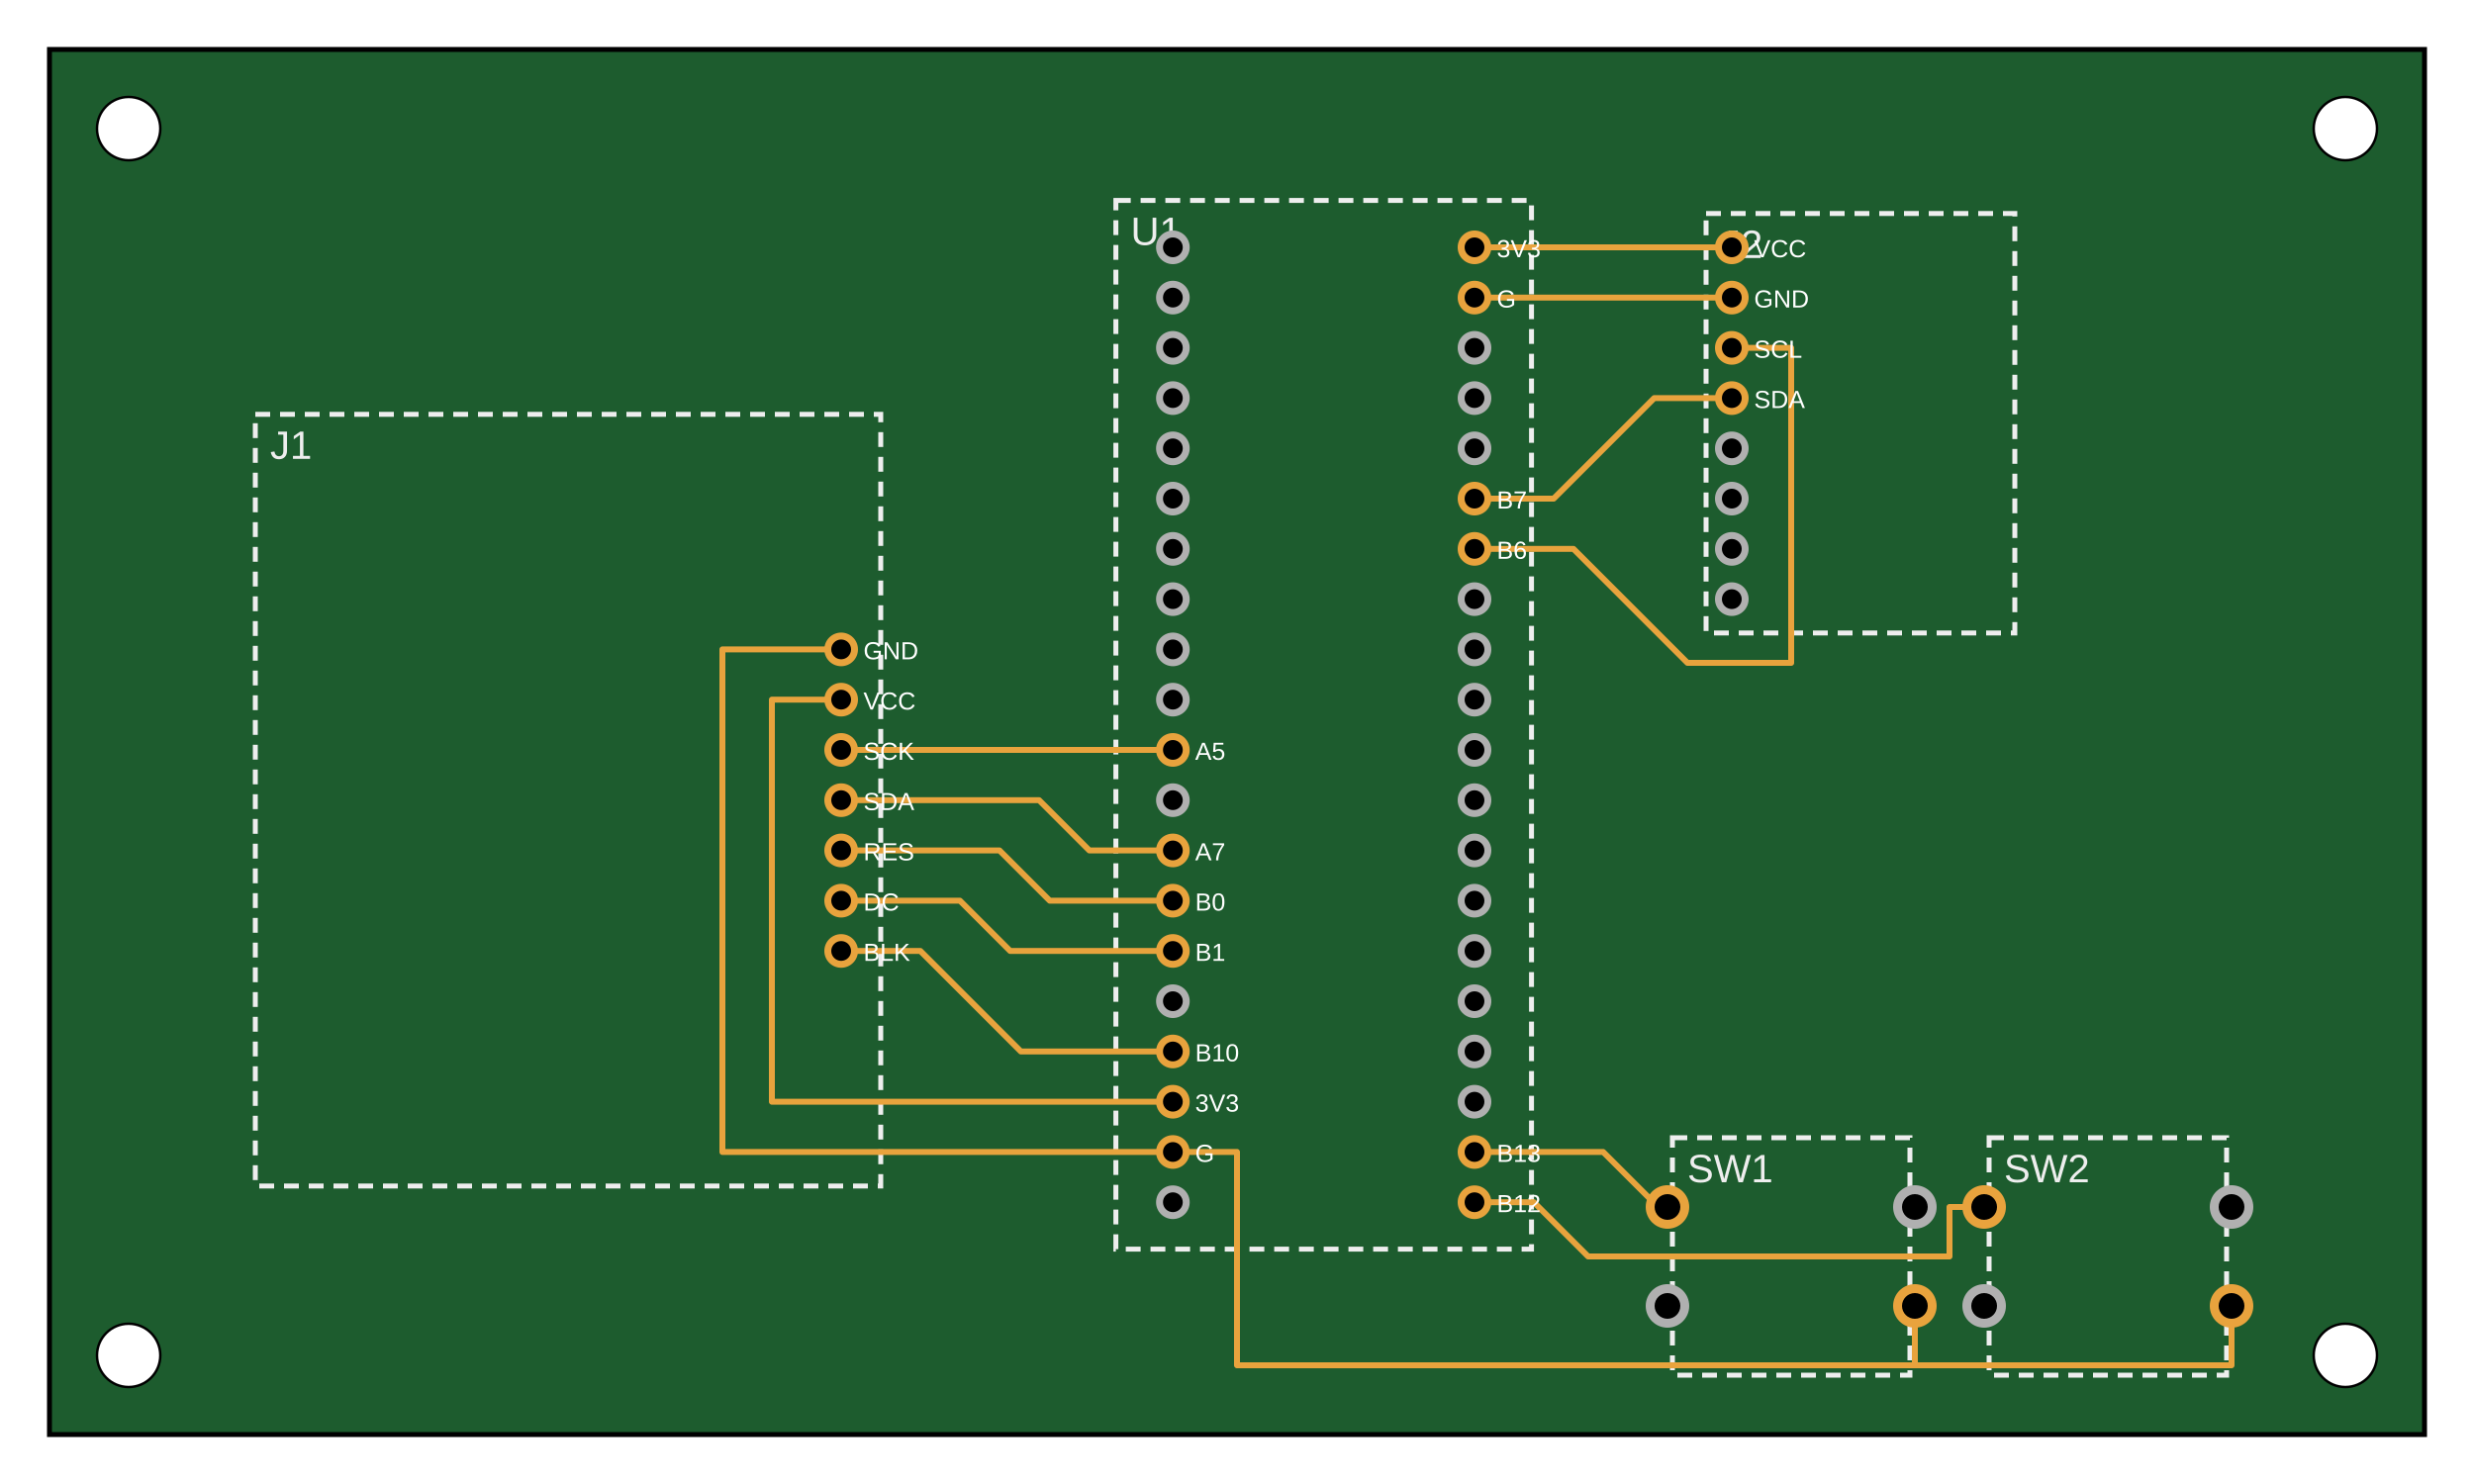
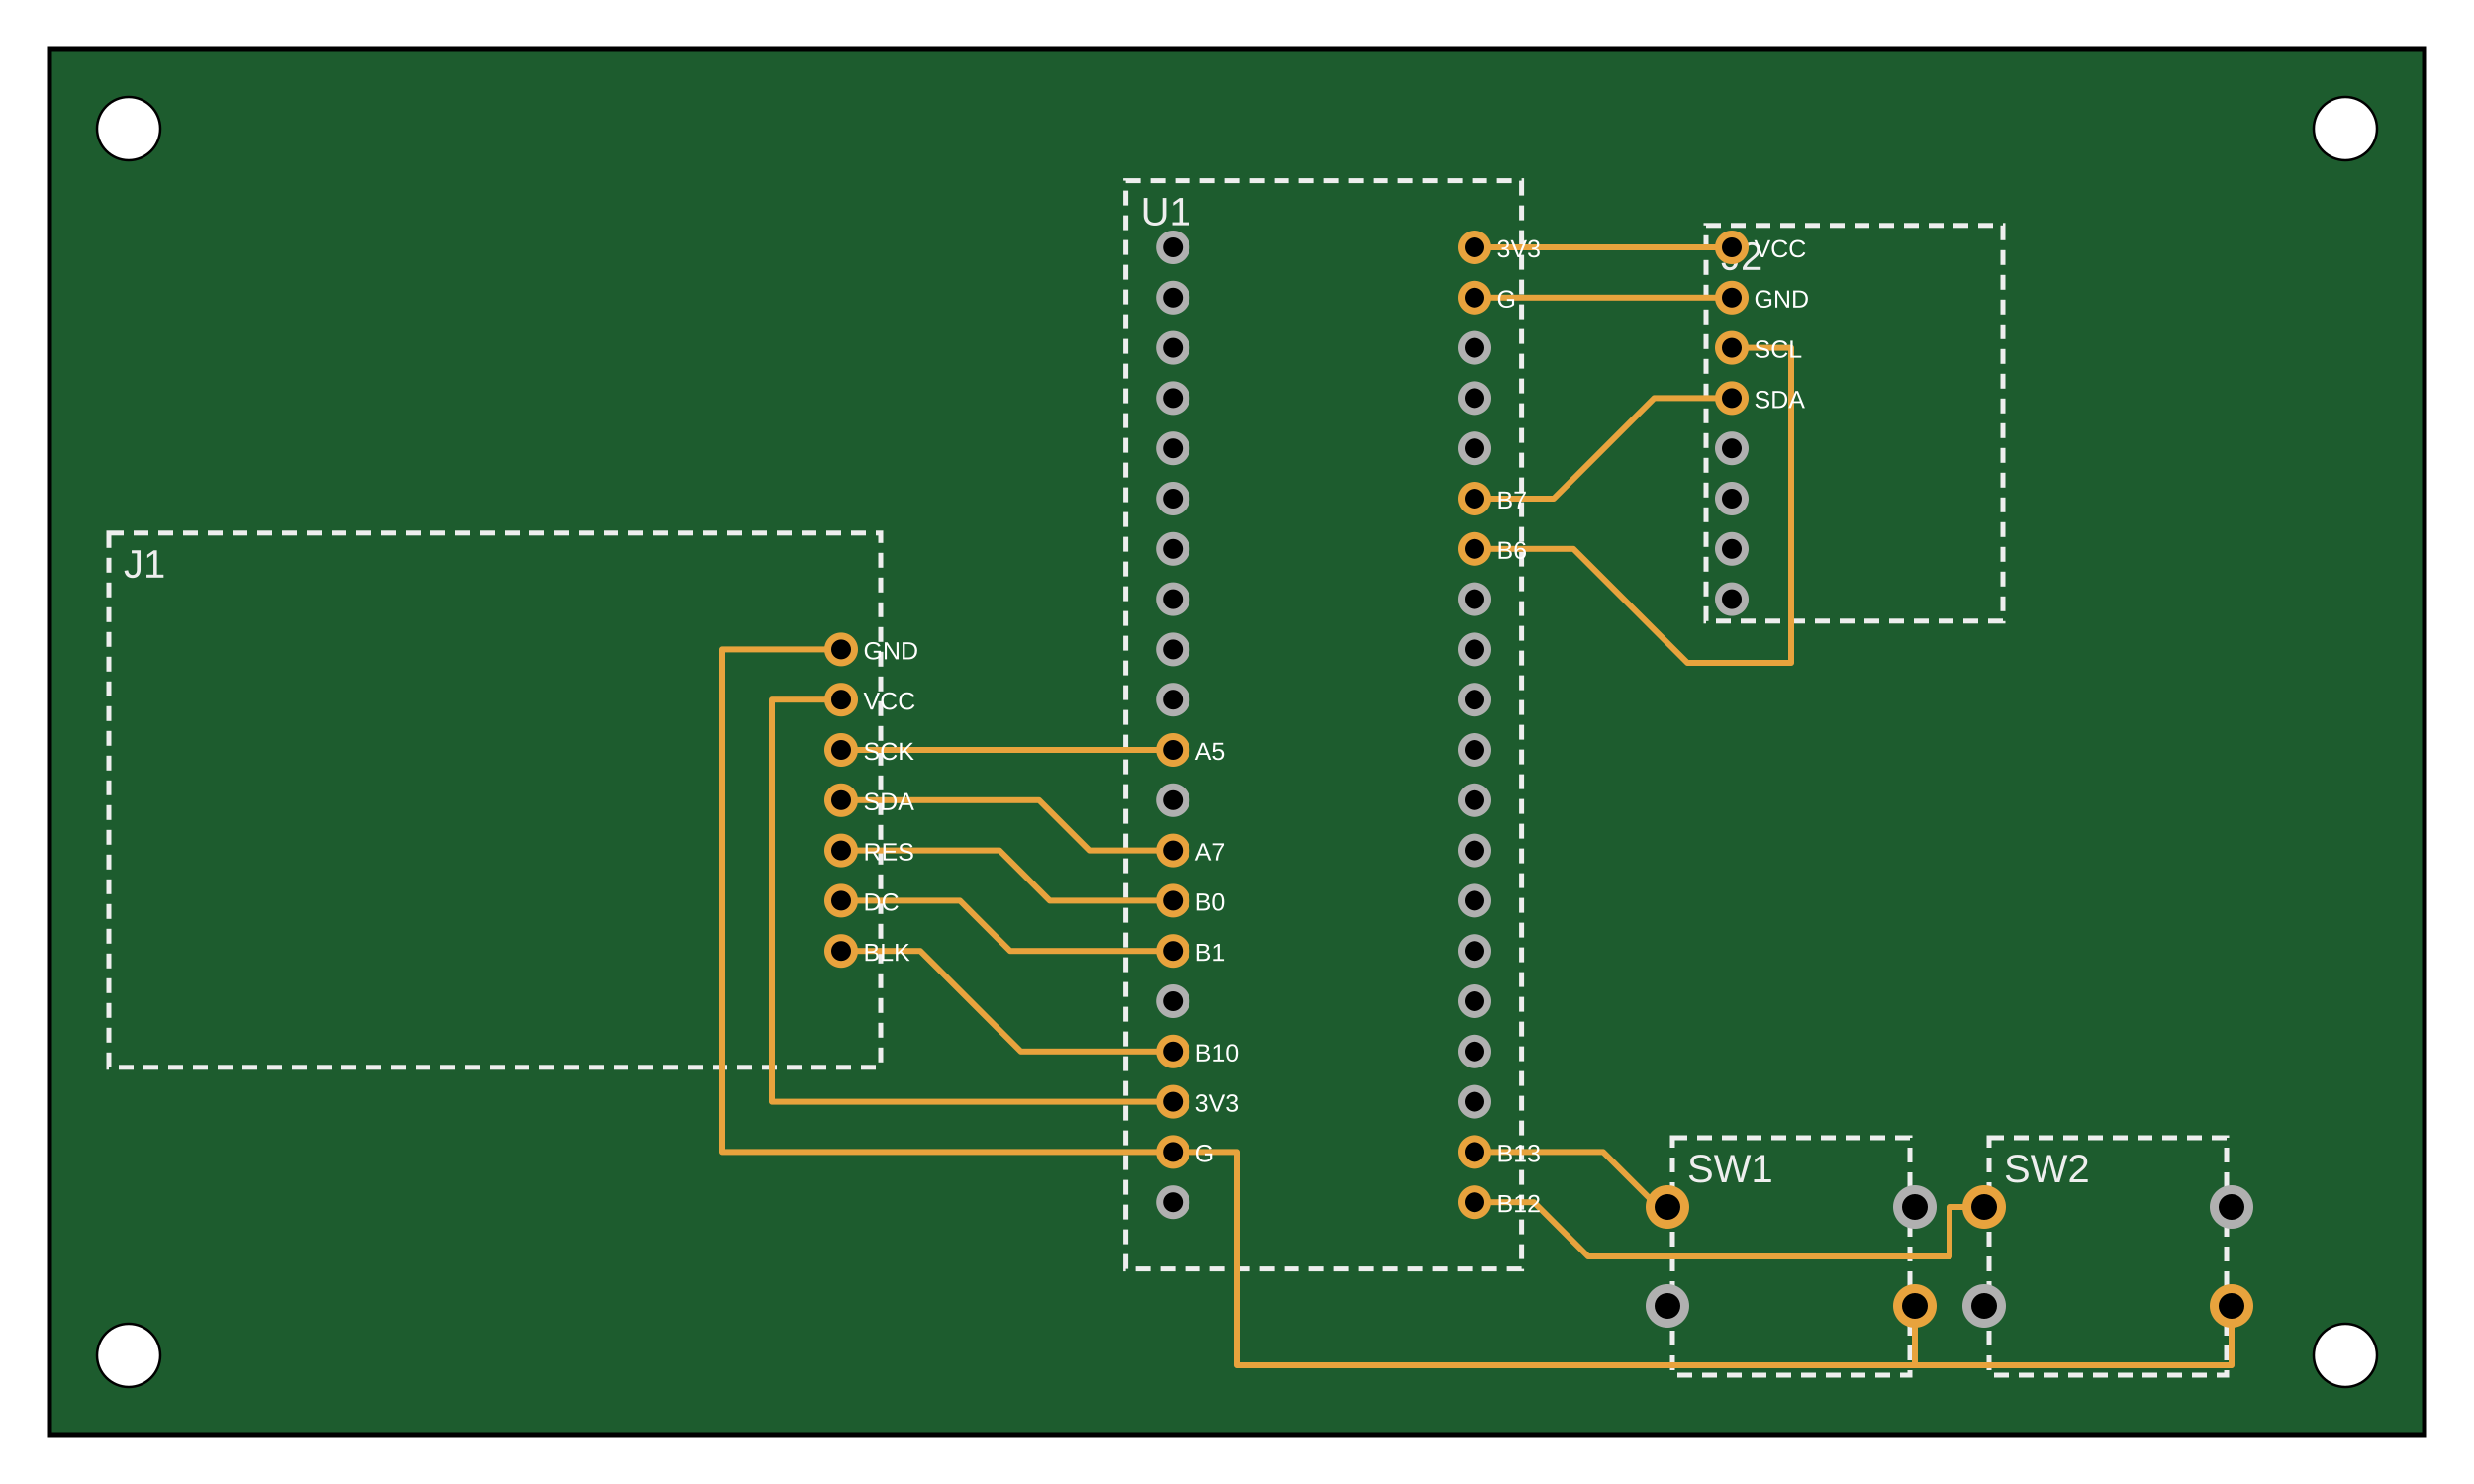
<svg xmlns="http://www.w3.org/2000/svg" viewBox="-20 -20 1000.0 600.0">
  <rect x="-20" y="-20" width="1000.0" height="600.0" fill="#fff" />
  <rect x="0" y="0" width="960.0" height="560.0" fill="#1d5c2e" stroke="#000" stroke-width="2" />
-   <rect x="431.04" y="61.04" width="168" height="424.0" fill="none" stroke="#eee" stroke-width="2" stroke-dasharray="6 4" />
-   <text x="437.04" y="79.04" fill="#eee" font-size="16" font-family="Arial">U1</text>
-   <rect x="83.2" y="147.52" width="252.8" height="312.0" fill="none" stroke="#eee" stroke-width="2" stroke-dasharray="6 4" />
-   <text x="89.2" y="165.52" fill="#eee" font-size="16" font-family="Arial">J1</text>
-   <rect x="669.6" y="66.32" width="124.8" height="169.6" fill="none" stroke="#eee" stroke-width="2" stroke-dasharray="6 4" />
-   <text x="675.6" y="84.32" fill="#eee" font-size="16" font-family="Arial">J2</text>
+   <rect x="435.04" y="53.04" width="160" height="440.0" fill="none" stroke="#eee" stroke-width="2" stroke-dasharray="6 4" />
+   <text x="441.04" y="71.04" fill="#eee" font-size="16" font-family="Arial">U1</text>
+   <rect x="24.0" y="195.52" width="312.0" height="216" fill="none" stroke="#eee" stroke-width="2" stroke-dasharray="6 4" />
+   <text x="30.0" y="213.52" fill="#eee" font-size="16" font-family="Arial">J1</text>
+   <rect x="669.6" y="71.12" width="120.0" height="160.0" fill="none" stroke="#eee" stroke-width="2" stroke-dasharray="6 4" />
+   <text x="675.6" y="89.12" fill="#eee" font-size="16" font-family="Arial">J2</text>
  <rect x="656.0" y="440.0" width="96.0" height="96.0" fill="none" stroke="#eee" stroke-width="2" stroke-dasharray="6 4" />
  <text x="662.0" y="458.0" fill="#eee" font-size="16" font-family="Arial">SW1</text>
  <rect x="784.0" y="440.0" width="96.0" height="96.0" fill="none" stroke="#eee" stroke-width="2" stroke-dasharray="6 4" />
  <text x="790.0" y="458.0" fill="#eee" font-size="16" font-family="Arial">SW2</text>
  <polyline points="320,283.2 454.08,283.2" fill="none" stroke="#e8a33d" stroke-width="2.4" stroke-linejoin="round" stroke-linecap="round" />
  <polyline points="320,303.52 400,303.52 420.32,323.84 454.08,323.84" fill="none" stroke="#e8a33d" stroke-width="2.4" stroke-linejoin="round" stroke-linecap="round" />
  <polyline points="320,323.84 384,323.84 404.32,344.16 454.08,344.16" fill="none" stroke="#e8a33d" stroke-width="2.4" stroke-linejoin="round" stroke-linecap="round" />
  <polyline points="320,344.16 368,344.16 388.32,364.48 454.08,364.48" fill="none" stroke="#e8a33d" stroke-width="2.4" stroke-linejoin="round" stroke-linecap="round" />
  <polyline points="320,364.48 352,364.48 392.64,405.12 454.08,405.12" fill="none" stroke="#e8a33d" stroke-width="2.4" stroke-linejoin="round" stroke-linecap="round" />
  <polyline points="320,262.88 292.0,262.88 292.0,425.44 454.08,425.44" fill="none" stroke="#e8a33d" stroke-width="2.4" stroke-linejoin="round" stroke-linecap="round" />
  <polyline points="320,242.56 272,242.56 272,445.76 454.08,445.76" fill="none" stroke="#e8a33d" stroke-width="2.4" stroke-linejoin="round" stroke-linecap="round" />
  <polyline points="454.08,445.76 480,445.76 480,532.0 882.0,532.0 882.0,508.0" fill="none" stroke="#e8a33d" stroke-width="2.4" stroke-linejoin="round" stroke-linecap="round" />
  <polyline points="754.0,532.0 754.0,508.0" fill="none" stroke="#e8a33d" stroke-width="2.4" stroke-linejoin="round" stroke-linecap="round" />
  <polyline points="576.0,80.0 680.0,80.0" fill="none" stroke="#e8a33d" stroke-width="2.4" stroke-linejoin="round" stroke-linecap="round" />
  <polyline points="576.0,100.32 680.0,100.32" fill="none" stroke="#e8a33d" stroke-width="2.4" stroke-linejoin="round" stroke-linecap="round" />
  <polyline points="576.0,181.6 608,181.6 648.64,140.96 680.0,140.96" fill="none" stroke="#e8a33d" stroke-width="2.4" stroke-linejoin="round" stroke-linecap="round" />
  <polyline points="576.0,201.92 616,201.92 662.08,248.0 704,248.0 704,120.64 680.0,120.64" fill="none" stroke="#e8a33d" stroke-width="2.4" stroke-linejoin="round" stroke-linecap="round" />
  <polyline points="576.0,445.76 628.0,445.76 650.24,468.0 654.0,468.0" fill="none" stroke="#e8a33d" stroke-width="2.4" stroke-linejoin="round" stroke-linecap="round" />
  <polyline points="576.0,466.08 600,466.08 621.92,488.0 768,488.0 768,468.0 782.0,468.0" fill="none" stroke="#e8a33d" stroke-width="2.4" stroke-linejoin="round" stroke-linecap="round" />
  <circle cx="454.08" cy="80.0" r="6.8" fill="#b0b0b0" />
  <circle cx="454.08" cy="80.0" r="4.0" fill="#000" />
  <circle cx="454.08" cy="100.32" r="6.8" fill="#b0b0b0" />
  <circle cx="454.08" cy="100.32" r="4.0" fill="#000" />
  <circle cx="454.08" cy="120.64" r="6.8" fill="#b0b0b0" />
  <circle cx="454.08" cy="120.64" r="4.0" fill="#000" />
  <circle cx="454.08" cy="140.96" r="6.8" fill="#b0b0b0" />
  <circle cx="454.08" cy="140.96" r="4.0" fill="#000" />
  <circle cx="454.08" cy="161.28" r="6.8" fill="#b0b0b0" />
  <circle cx="454.08" cy="161.28" r="4.0" fill="#000" />
  <circle cx="454.08" cy="181.6" r="6.8" fill="#b0b0b0" />
  <circle cx="454.08" cy="181.6" r="4.0" fill="#000" />
  <circle cx="454.08" cy="201.92" r="6.8" fill="#b0b0b0" />
  <circle cx="454.08" cy="201.92" r="4.0" fill="#000" />
  <circle cx="454.08" cy="222.24" r="6.8" fill="#b0b0b0" />
  <circle cx="454.08" cy="222.24" r="4.0" fill="#000" />
  <circle cx="454.08" cy="242.56" r="6.8" fill="#b0b0b0" />
  <circle cx="454.08" cy="242.56" r="4.0" fill="#000" />
  <circle cx="454.08" cy="262.88" r="6.8" fill="#b0b0b0" />
  <circle cx="454.08" cy="262.88" r="4.0" fill="#000" />
  <circle cx="454.08" cy="283.2" r="6.8" fill="#e8a33d" />
  <circle cx="454.08" cy="283.2" r="4.0" fill="#000" />
  <text x="463.08" y="287.2" fill="#fff" font-size="10" font-family="Arial">A5</text>
  <circle cx="454.08" cy="303.52" r="6.8" fill="#b0b0b0" />
  <circle cx="454.08" cy="303.52" r="4.0" fill="#000" />
  <circle cx="454.08" cy="323.84" r="6.8" fill="#e8a33d" />
  <circle cx="454.08" cy="323.84" r="4.0" fill="#000" />
  <text x="463.08" y="327.84" fill="#fff" font-size="10" font-family="Arial">A7</text>
  <circle cx="454.08" cy="344.16" r="6.8" fill="#e8a33d" />
  <circle cx="454.08" cy="344.16" r="4.0" fill="#000" />
  <text x="463.08" y="348.16" fill="#fff" font-size="10" font-family="Arial">B0</text>
  <circle cx="454.08" cy="364.48" r="6.8" fill="#e8a33d" />
  <circle cx="454.08" cy="364.48" r="4.0" fill="#000" />
  <text x="463.08" y="368.48" fill="#fff" font-size="10" font-family="Arial">B1</text>
  <circle cx="454.08" cy="384.8" r="6.8" fill="#b0b0b0" />
  <circle cx="454.08" cy="384.8" r="4.0" fill="#000" />
  <circle cx="454.08" cy="405.12" r="6.8" fill="#e8a33d" />
  <circle cx="454.08" cy="405.12" r="4.0" fill="#000" />
  <text x="463.08" y="409.12" fill="#fff" font-size="10" font-family="Arial">B10</text>
  <circle cx="454.08" cy="425.44" r="6.8" fill="#e8a33d" />
  <circle cx="454.08" cy="425.44" r="4.0" fill="#000" />
  <text x="463.08" y="429.44" fill="#fff" font-size="10" font-family="Arial">3V3</text>
  <circle cx="454.08" cy="445.76" r="6.8" fill="#e8a33d" />
  <circle cx="454.08" cy="445.76" r="4.0" fill="#000" />
  <text x="463.08" y="449.76" fill="#fff" font-size="10" font-family="Arial">G</text>
  <circle cx="454.08" cy="466.08" r="6.8" fill="#b0b0b0" />
  <circle cx="454.08" cy="466.08" r="4.0" fill="#000" />
  <circle cx="576.0" cy="80.0" r="6.8" fill="#e8a33d" />
  <circle cx="576.0" cy="80.0" r="4.0" fill="#000" />
  <text x="585.0" y="84.0" fill="#fff" font-size="10" font-family="Arial">3V3</text>
  <circle cx="576.0" cy="100.32" r="6.8" fill="#e8a33d" />
  <circle cx="576.0" cy="100.32" r="4.0" fill="#000" />
  <text x="585.0" y="104.32" fill="#fff" font-size="10" font-family="Arial">G</text>
  <circle cx="576.0" cy="120.64" r="6.8" fill="#b0b0b0" />
  <circle cx="576.0" cy="120.64" r="4.0" fill="#000" />
  <circle cx="576.0" cy="140.96" r="6.8" fill="#b0b0b0" />
  <circle cx="576.0" cy="140.96" r="4.0" fill="#000" />
  <circle cx="576.0" cy="161.28" r="6.8" fill="#b0b0b0" />
  <circle cx="576.0" cy="161.28" r="4.0" fill="#000" />
  <circle cx="576.0" cy="181.6" r="6.8" fill="#e8a33d" />
  <circle cx="576.0" cy="181.6" r="4.0" fill="#000" />
  <text x="585.0" y="185.6" fill="#fff" font-size="10" font-family="Arial">B7</text>
  <circle cx="576.0" cy="201.92" r="6.8" fill="#e8a33d" />
  <circle cx="576.0" cy="201.92" r="4.0" fill="#000" />
  <text x="585.0" y="205.92" fill="#fff" font-size="10" font-family="Arial">B6</text>
  <circle cx="576.0" cy="222.24" r="6.8" fill="#b0b0b0" />
  <circle cx="576.0" cy="222.24" r="4.0" fill="#000" />
  <circle cx="576.0" cy="242.56" r="6.8" fill="#b0b0b0" />
  <circle cx="576.0" cy="242.56" r="4.0" fill="#000" />
  <circle cx="576.0" cy="262.88" r="6.8" fill="#b0b0b0" />
  <circle cx="576.0" cy="262.88" r="4.0" fill="#000" />
  <circle cx="576.0" cy="283.2" r="6.8" fill="#b0b0b0" />
  <circle cx="576.0" cy="283.2" r="4.0" fill="#000" />
  <circle cx="576.0" cy="303.52" r="6.8" fill="#b0b0b0" />
  <circle cx="576.0" cy="303.52" r="4.0" fill="#000" />
  <circle cx="576.0" cy="323.84" r="6.8" fill="#b0b0b0" />
  <circle cx="576.0" cy="323.84" r="4.0" fill="#000" />
  <circle cx="576.0" cy="344.16" r="6.8" fill="#b0b0b0" />
  <circle cx="576.0" cy="344.16" r="4.0" fill="#000" />
  <circle cx="576.0" cy="364.48" r="6.8" fill="#b0b0b0" />
  <circle cx="576.0" cy="364.48" r="4.0" fill="#000" />
  <circle cx="576.0" cy="384.8" r="6.8" fill="#b0b0b0" />
  <circle cx="576.0" cy="384.8" r="4.0" fill="#000" />
  <circle cx="576.0" cy="405.12" r="6.8" fill="#b0b0b0" />
  <circle cx="576.0" cy="405.12" r="4.0" fill="#000" />
  <circle cx="576.0" cy="425.44" r="6.8" fill="#b0b0b0" />
  <circle cx="576.0" cy="425.44" r="4.0" fill="#000" />
  <circle cx="576.0" cy="445.76" r="6.8" fill="#e8a33d" />
  <circle cx="576.0" cy="445.76" r="4.0" fill="#000" />
  <text x="585.0" y="449.76" fill="#fff" font-size="10" font-family="Arial">B13</text>
  <circle cx="576.0" cy="466.08" r="6.8" fill="#e8a33d" />
  <circle cx="576.0" cy="466.08" r="4.0" fill="#000" />
  <text x="585.0" y="470.08" fill="#fff" font-size="10" font-family="Arial">B12</text>
  <circle cx="320.0" cy="242.56" r="6.8" fill="#e8a33d" />
  <circle cx="320.0" cy="242.56" r="4.0" fill="#000" />
  <text x="329.0" y="246.56" fill="#fff" font-size="10" font-family="Arial">GND</text>
  <circle cx="320.0" cy="262.88" r="6.8" fill="#e8a33d" />
  <circle cx="320.0" cy="262.88" r="4.0" fill="#000" />
  <text x="329.0" y="266.88" fill="#fff" font-size="10" font-family="Arial">VCC</text>
  <circle cx="320.0" cy="283.2" r="6.8" fill="#e8a33d" />
  <circle cx="320.0" cy="283.2" r="4.0" fill="#000" />
  <text x="329.0" y="287.2" fill="#fff" font-size="10" font-family="Arial">SCK</text>
  <circle cx="320.0" cy="303.52" r="6.8" fill="#e8a33d" />
  <circle cx="320.0" cy="303.52" r="4.0" fill="#000" />
  <text x="329.0" y="307.52" fill="#fff" font-size="10" font-family="Arial">SDA</text>
  <circle cx="320.0" cy="323.84" r="6.8" fill="#e8a33d" />
  <circle cx="320.0" cy="323.84" r="4.0" fill="#000" />
  <text x="329.0" y="327.84" fill="#fff" font-size="10" font-family="Arial">RES</text>
  <circle cx="320.0" cy="344.16" r="6.8" fill="#e8a33d" />
  <circle cx="320.0" cy="344.16" r="4.0" fill="#000" />
  <text x="329.0" y="348.16" fill="#fff" font-size="10" font-family="Arial">DC</text>
  <circle cx="320.0" cy="364.48" r="6.8" fill="#e8a33d" />
  <circle cx="320.0" cy="364.48" r="4.0" fill="#000" />
  <text x="329.0" y="368.48" fill="#fff" font-size="10" font-family="Arial">BLK</text>
  <circle cx="680.0" cy="80.0" r="6.8" fill="#e8a33d" />
  <circle cx="680.0" cy="80.0" r="4.0" fill="#000" />
  <text x="689.0" y="84.0" fill="#fff" font-size="10" font-family="Arial">VCC</text>
  <circle cx="680.0" cy="100.32" r="6.8" fill="#e8a33d" />
  <circle cx="680.0" cy="100.32" r="4.0" fill="#000" />
  <text x="689.0" y="104.32" fill="#fff" font-size="10" font-family="Arial">GND</text>
  <circle cx="680.0" cy="120.64" r="6.8" fill="#e8a33d" />
  <circle cx="680.0" cy="120.64" r="4.0" fill="#000" />
  <text x="689.0" y="124.64" fill="#fff" font-size="10" font-family="Arial">SCL</text>
  <circle cx="680.0" cy="140.96" r="6.8" fill="#e8a33d" />
  <circle cx="680.0" cy="140.96" r="4.0" fill="#000" />
  <text x="689.0" y="144.96" fill="#fff" font-size="10" font-family="Arial">SDA</text>
  <circle cx="680.0" cy="161.28" r="6.8" fill="#b0b0b0" />
  <circle cx="680.0" cy="161.28" r="4.0" fill="#000" />
  <circle cx="680.0" cy="181.6" r="6.8" fill="#b0b0b0" />
  <circle cx="680.0" cy="181.6" r="4.0" fill="#000" />
  <circle cx="680.0" cy="201.92" r="6.8" fill="#b0b0b0" />
  <circle cx="680.0" cy="201.92" r="4.0" fill="#000" />
  <circle cx="680.0" cy="222.24" r="6.8" fill="#b0b0b0" />
  <circle cx="680.0" cy="222.24" r="4.0" fill="#000" />
  <circle cx="654.0" cy="468.0" r="8.8" fill="#e8a33d" />
  <circle cx="654.0" cy="468.0" r="5.2" fill="#000" />
  <circle cx="754.0" cy="468.0" r="8.8" fill="#b0b0b0" />
  <circle cx="754.0" cy="468.0" r="5.2" fill="#000" />
  <circle cx="654.0" cy="508.0" r="8.8" fill="#b0b0b0" />
  <circle cx="654.0" cy="508.0" r="5.2" fill="#000" />
  <circle cx="754.0" cy="508.0" r="8.8" fill="#e8a33d" />
  <circle cx="754.0" cy="508.0" r="5.2" fill="#000" />
  <circle cx="782.0" cy="468.0" r="8.8" fill="#e8a33d" />
  <circle cx="782.0" cy="468.0" r="5.2" fill="#000" />
  <circle cx="882.0" cy="468.0" r="8.8" fill="#b0b0b0" />
  <circle cx="882.0" cy="468.0" r="5.2" fill="#000" />
  <circle cx="782.0" cy="508.0" r="8.8" fill="#b0b0b0" />
  <circle cx="782.0" cy="508.0" r="5.2" fill="#000" />
  <circle cx="882.0" cy="508.0" r="8.8" fill="#e8a33d" />
  <circle cx="882.0" cy="508.0" r="5.2" fill="#000" />
  <circle cx="32" cy="32" r="12.8" fill="#fff" stroke="#000" />
  <circle cx="928" cy="32" r="12.8" fill="#fff" stroke="#000" />
  <circle cx="32" cy="528" r="12.8" fill="#fff" stroke="#000" />
  <circle cx="928" cy="528" r="12.8" fill="#fff" stroke="#000" />
</svg>
